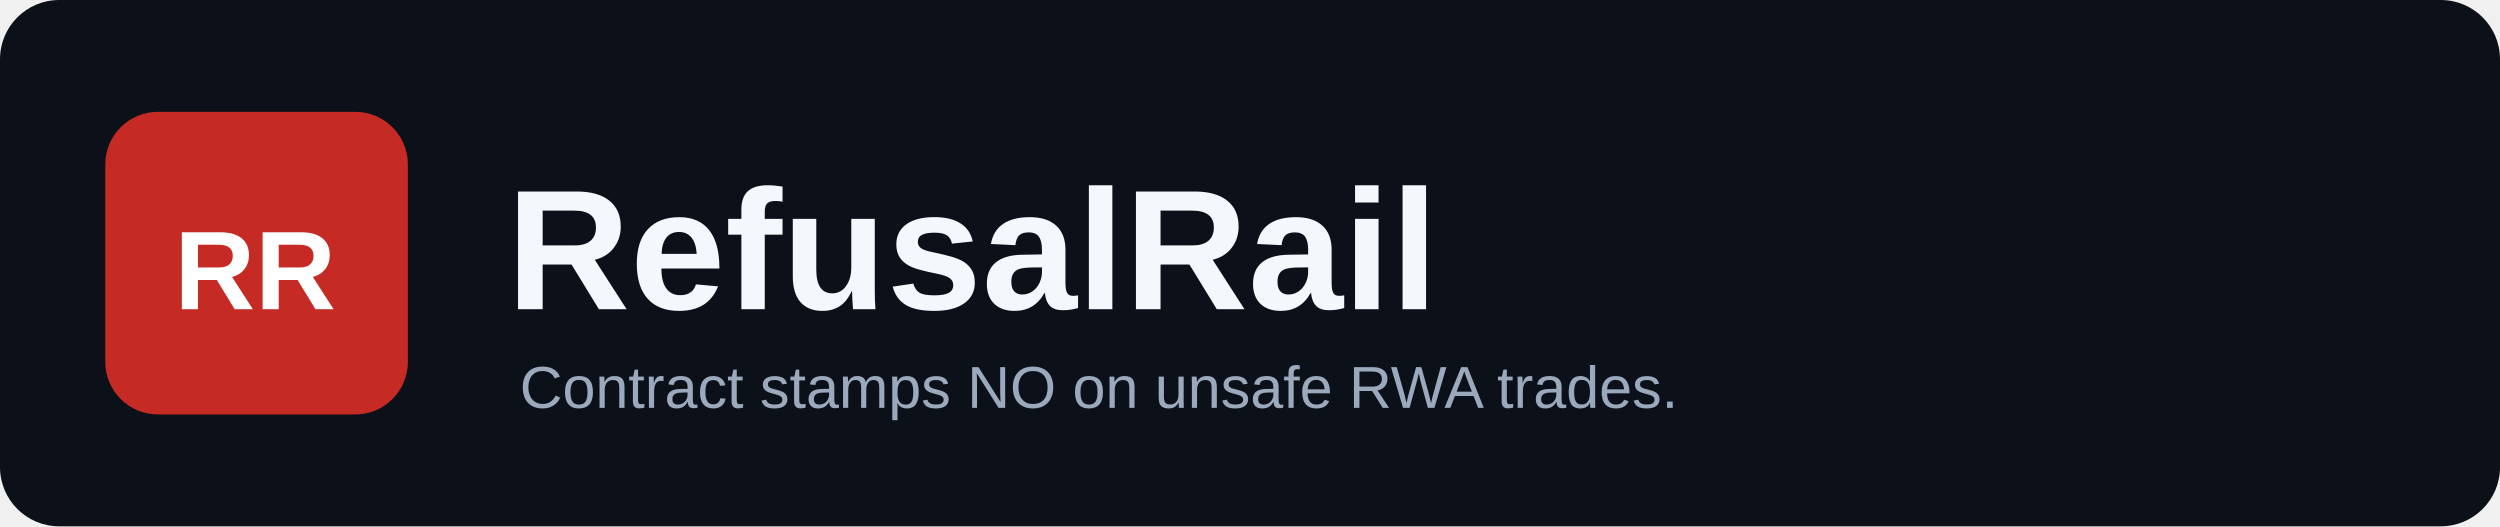
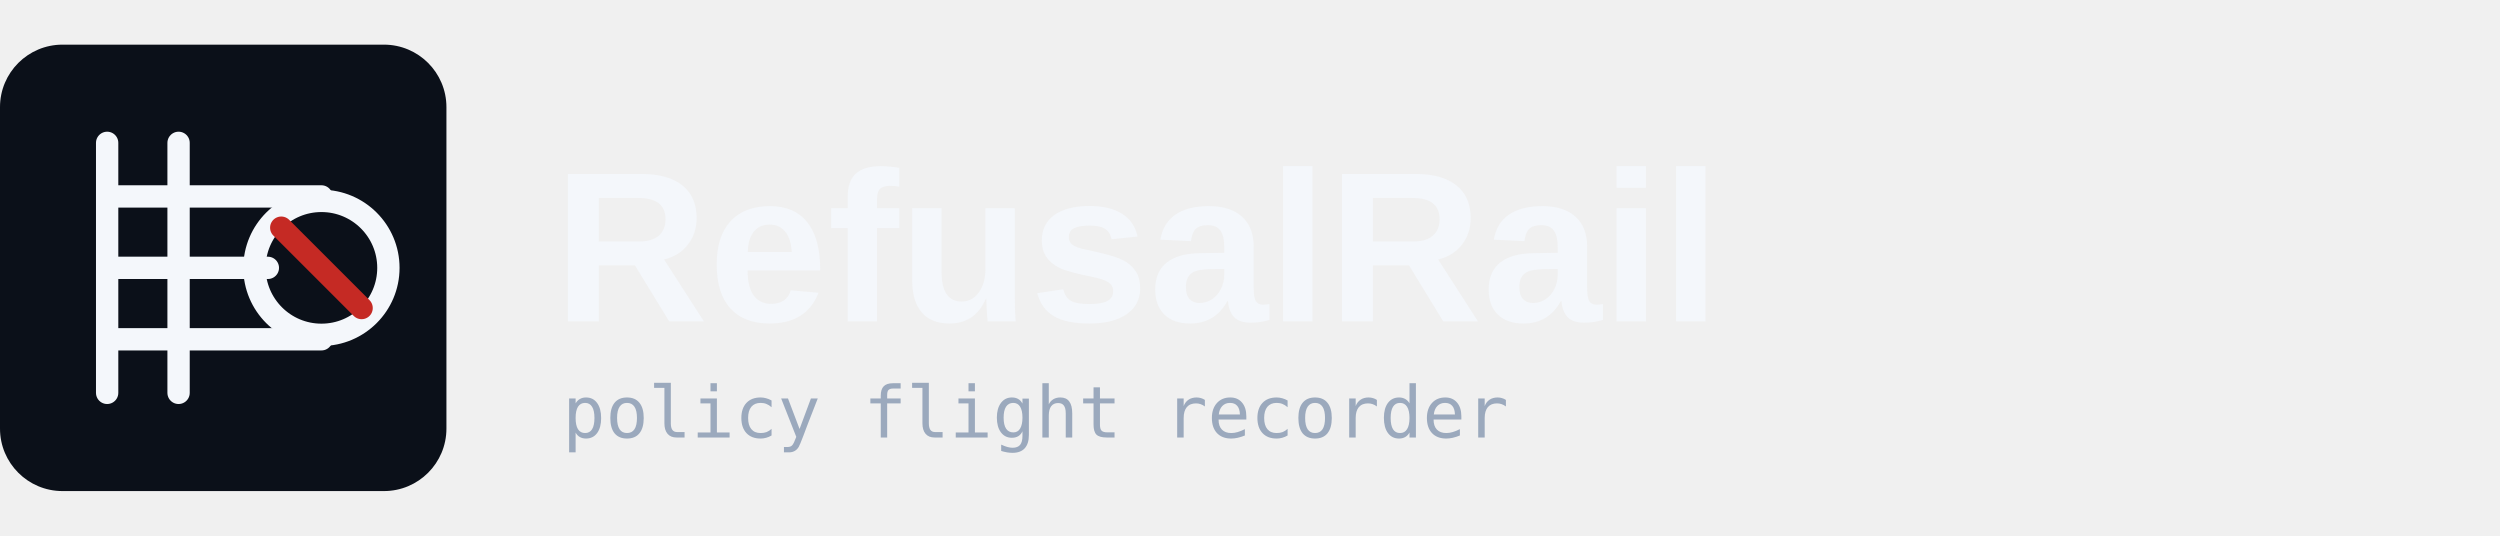
- <svg xmlns="http://www.w3.org/2000/svg" viewBox="0 0 760 160">
-   <rect width="760" height="160" rx="18" fill="#0b1019" />
-   <rect x="32" y="34" width="92" height="92" rx="16" fill="#c52a24" />
-   <text x="53" y="94" fill="#fff" font-family="Arial, sans-serif" font-size="34" font-weight="800">RR</text>
-   <text x="154" y="94" fill="#f4f7fb" font-family="Arial, sans-serif" font-size="52" font-weight="800">RefusalRail</text>
-   <text x="158" y="124" fill="#9ba9bd" font-family="Arial, sans-serif" font-size="18">Contract stamps NO on unsafe RWA trades.</text>
+ <svg xmlns="http://www.w3.org/2000/svg" viewBox="0 0 560 120" aria-label="RefusalRail wordmark">
+   <g transform="translate(0 10)">
+     <rect width="100" height="100" rx="14" fill="#0b1019" />
+     <g fill="none" stroke="#f4f7fb" stroke-linecap="round" stroke-linejoin="round">
+       <path d="M24 22v56" stroke-width="5" />
+       <path d="M40 22v56" stroke-width="5" />
+       <path d="M26 34h46" stroke-width="5" />
+       <path d="M26 50h34" stroke-width="5" />
+       <path d="M26 66h46" stroke-width="5" />
+       <circle cx="72" cy="50" r="15" stroke-width="5" />
+       <path d="M63 41l18 18" stroke="#c52a24" stroke-width="5" />
+     </g>
+   </g>
+   <text x="124" y="72" fill="#f4f7fb" font-family="Geist, Arial, sans-serif" font-size="48" font-weight="800">RefusalRail</text>
+   <text x="126" y="98" fill="#9ba9bd" font-family="Geist Mono, Menlo, monospace" font-size="16">policy flight recorder</text>
</svg>
